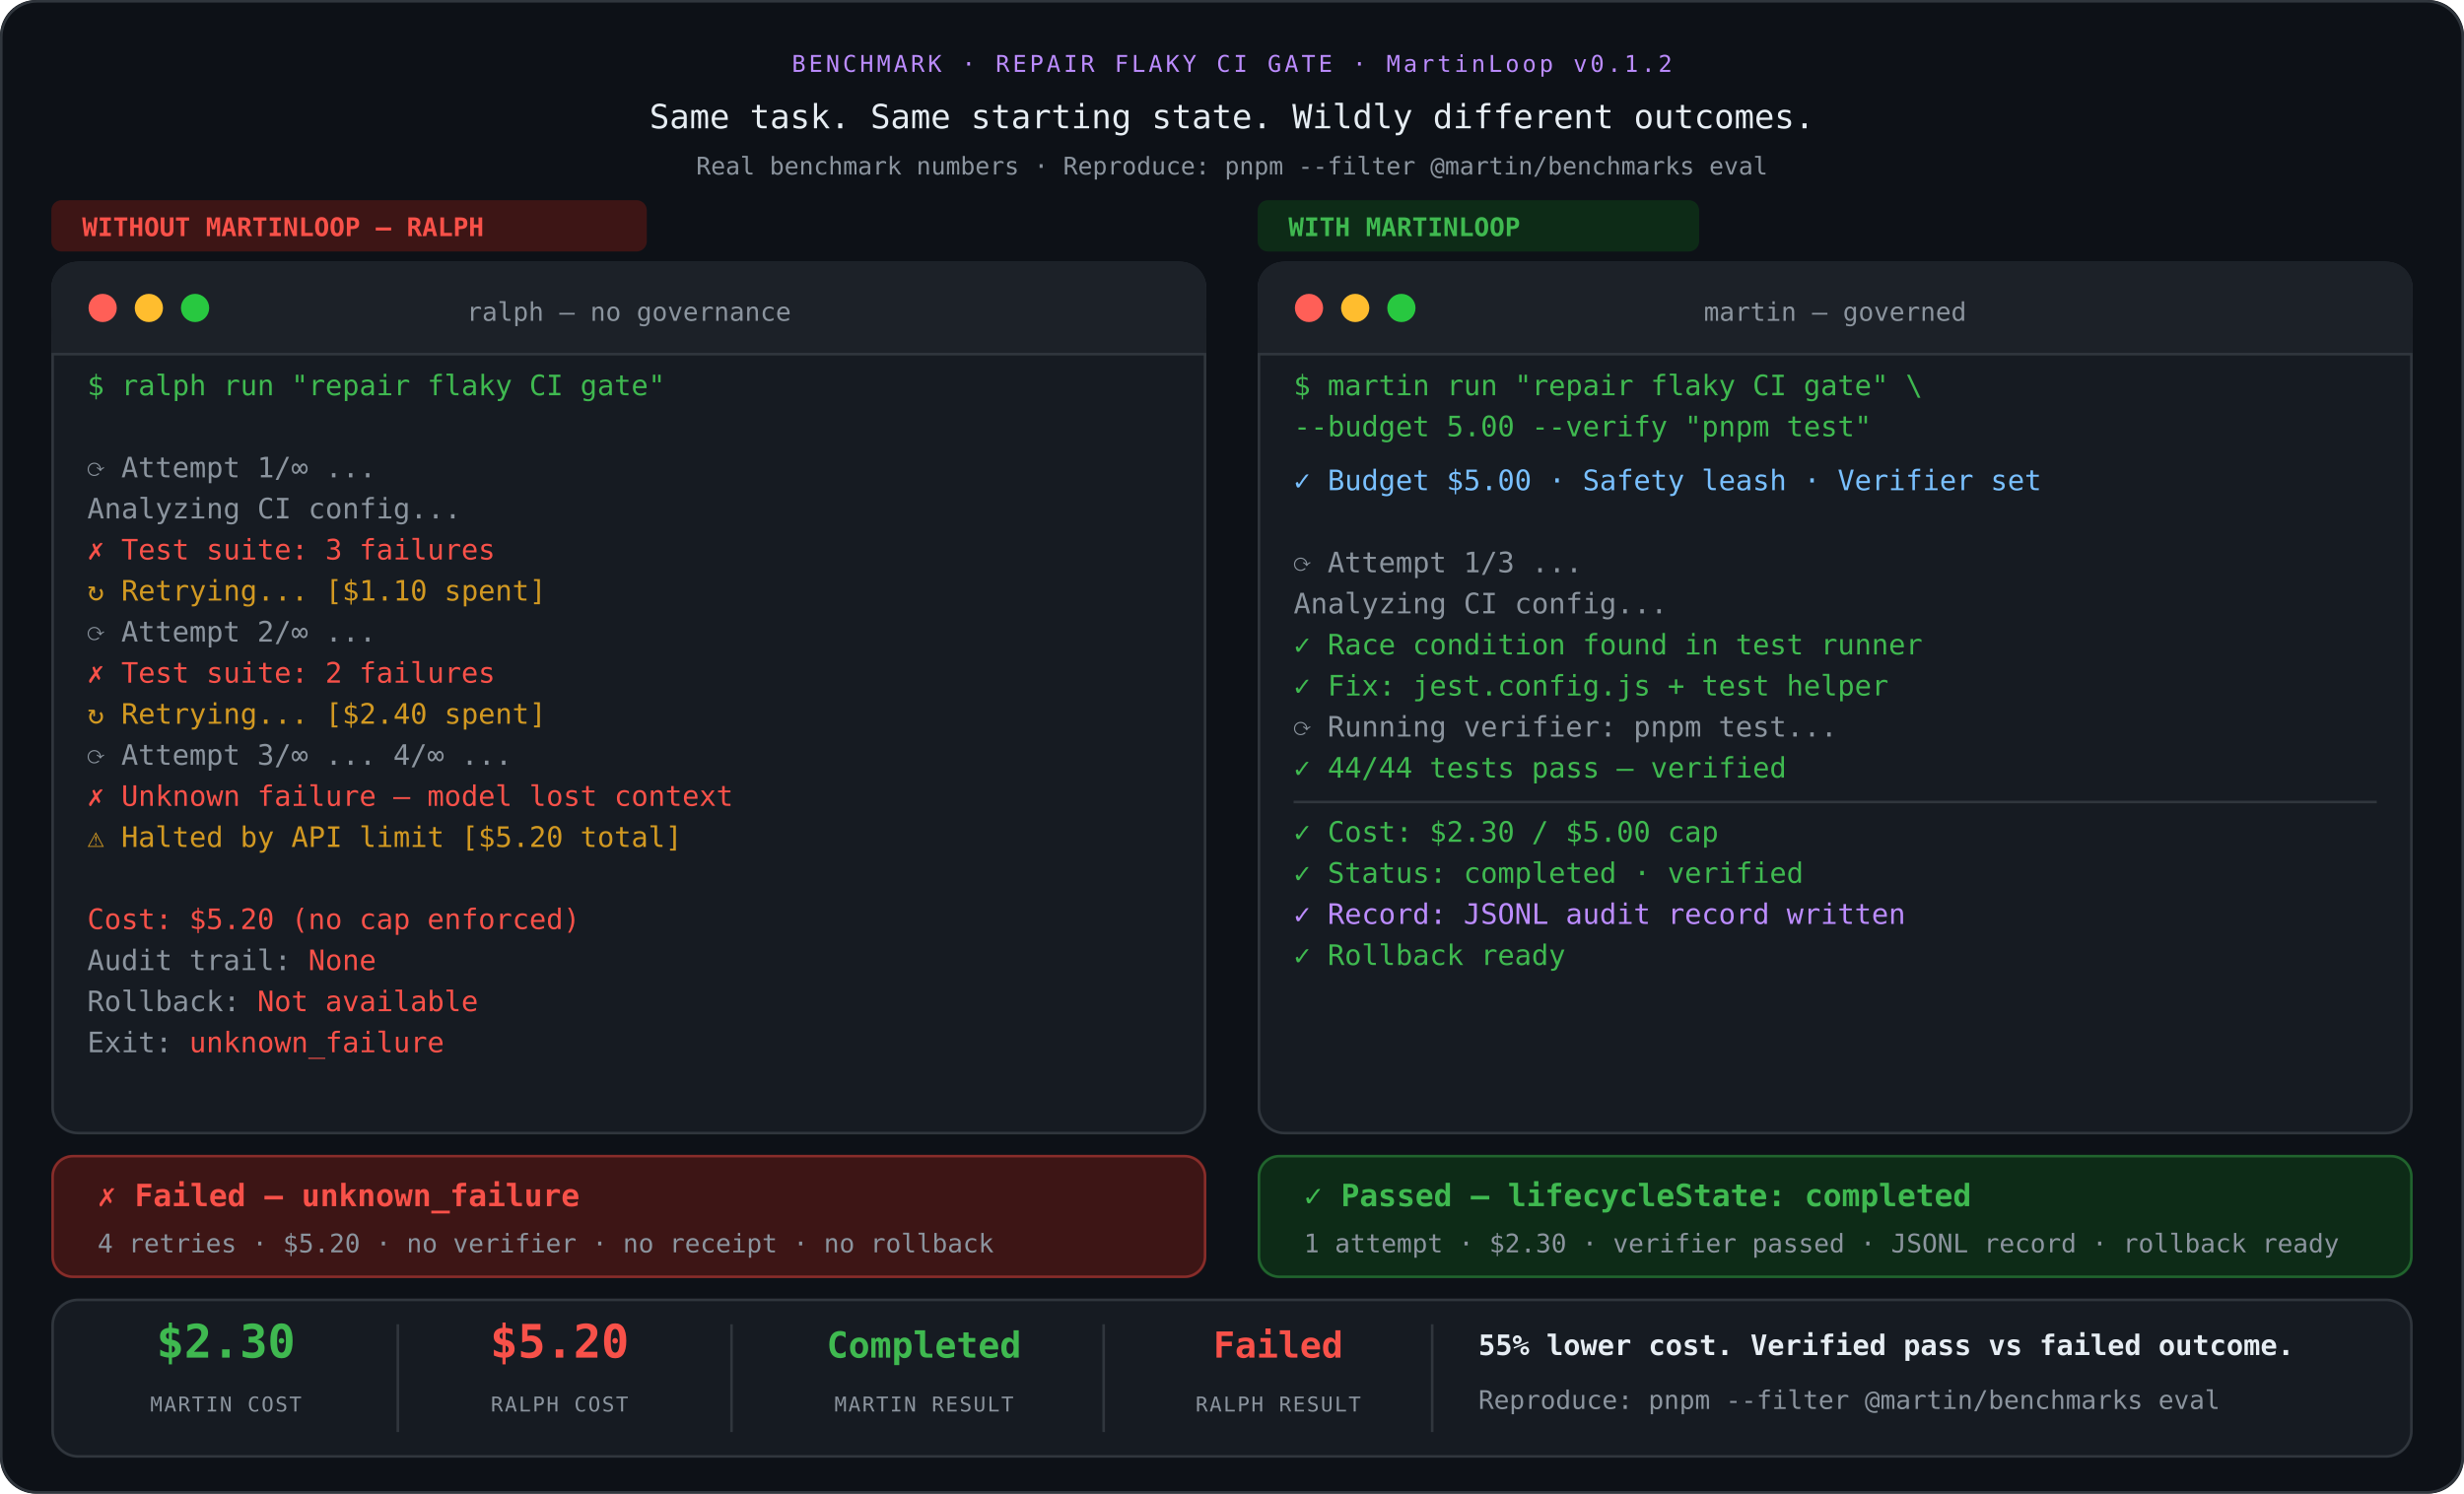
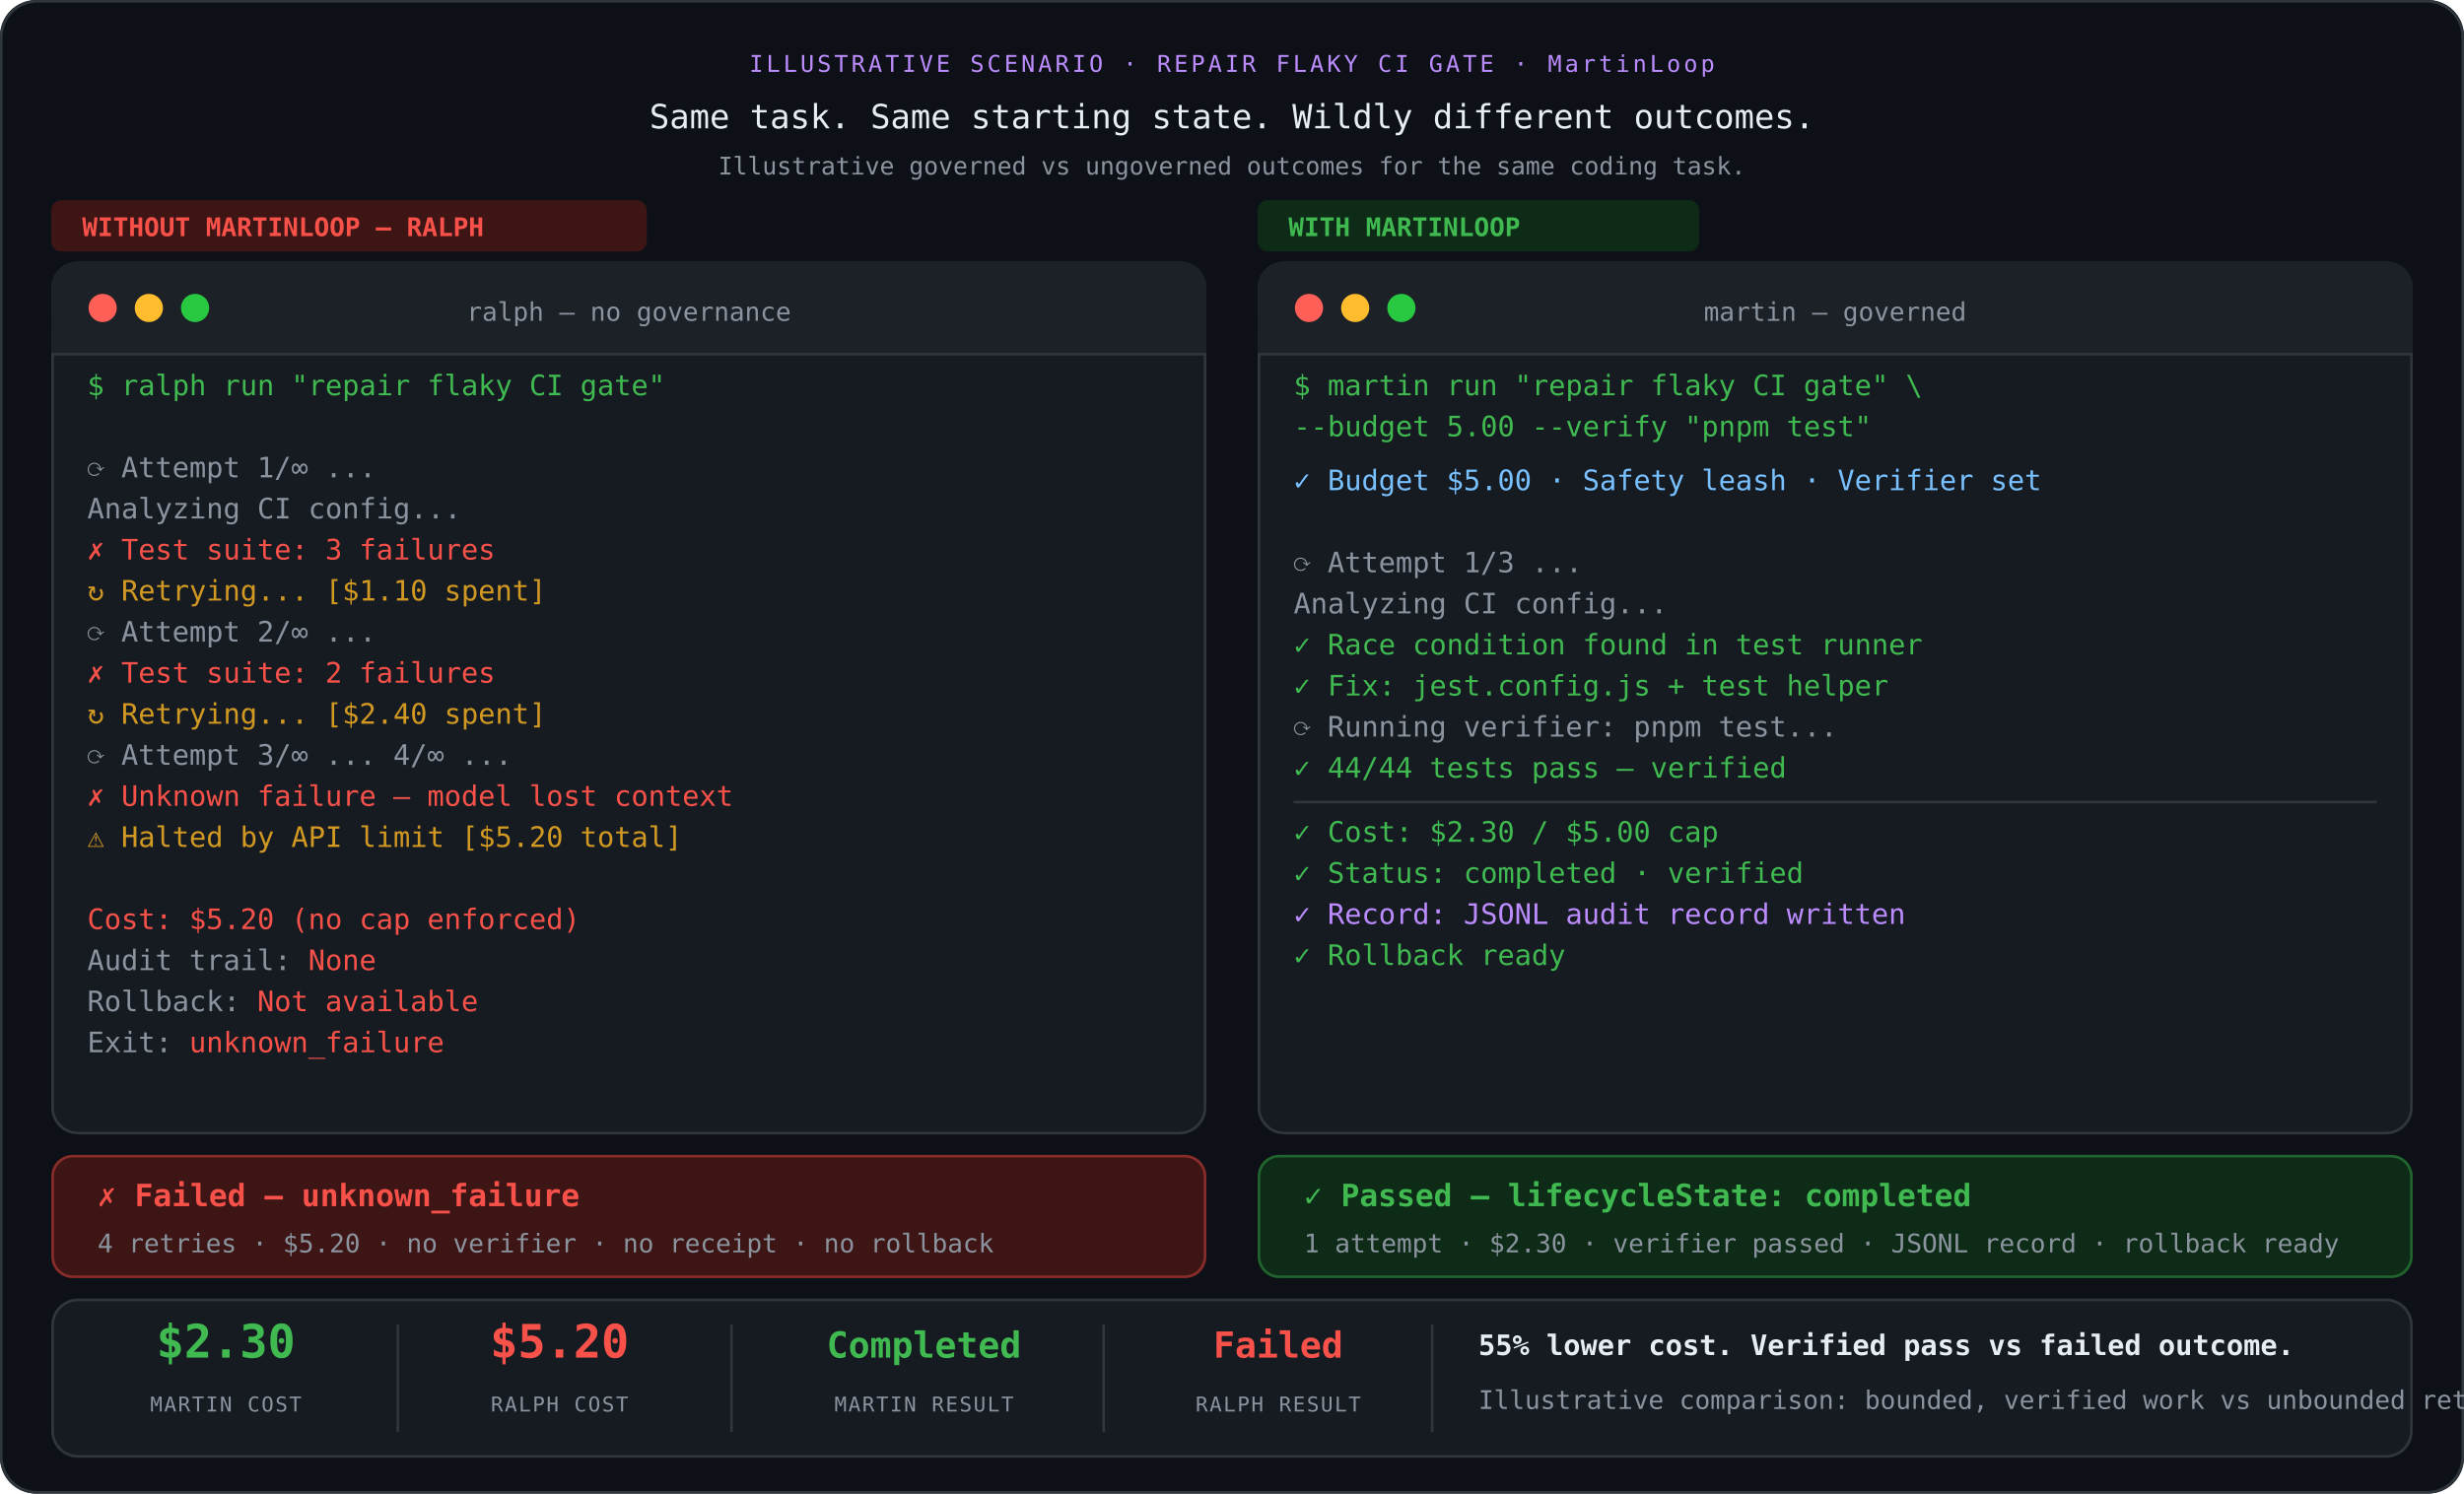
<svg xmlns="http://www.w3.org/2000/svg" viewBox="0 0 960 582" width="960" height="582">
  <defs>
    <style>
      .m{font-family:"SF Mono","JetBrains Mono","Cascadia Code",Consolas,monospace}
    </style>
  </defs>
  <rect width="960" height="582" rx="14" fill="#0d1117" />
  <rect x=".5" y=".5" width="959" height="581" rx="14" fill="none" stroke="#30363d" />
-   <text x="480" y="28" text-anchor="middle" class="m" font-size="9" fill="#bc8cff" letter-spacing="1.2">BENCHMARK · REPAIR FLAKY CI GATE · MartinLoop v0.1.2</text>
+   <text x="480" y="28" text-anchor="middle" class="m" font-size="9" fill="#bc8cff" letter-spacing="1.2">ILLUSTRATIVE SCENARIO · REPAIR FLAKY CI GATE · MartinLoop</text>
  <text x="480" y="50" text-anchor="middle" class="m" font-size="13" fill="#e6edf3">Same task. Same starting state. Wildly different outcomes.</text>
-   <text x="480" y="68" text-anchor="middle" class="m" font-size="9.5" fill="#8b949e">Real benchmark numbers · Reproduce: pnpm --filter @martin/benchmarks eval</text>
+   <text x="480" y="68" text-anchor="middle" class="m" font-size="9.5" fill="#8b949e">Illustrative governed vs ungoverned outcomes for the same coding task.</text>
  <rect x="20" y="78" width="232" height="20" rx="4" fill="#3d1515" />
  <text x="32" y="92" class="m" font-size="10" fill="#f85149" font-weight="bold">WITHOUT MARTINLOOP — RALPH</text>
  <rect x="20" y="102" width="450" height="340" rx="10" fill="#161b22" />
  <rect x="20.5" y="102.5" width="449" height="339" rx="10" fill="none" stroke="#30363d" />
  <rect x="20" y="102" width="450" height="36" rx="10" fill="#1c2128" />
  <rect x="20" y="124" width="450" height="14" fill="#1c2128" />
  <line x1="20" y1="138" x2="470" y2="138" stroke="#30363d" />
  <circle cx="40" cy="120" r="5.5" fill="#ff5f57" />
  <circle cx="58" cy="120" r="5.5" fill="#ffbd2e" />
  <circle cx="76" cy="120" r="5.5" fill="#28c840" />
  <text x="245" y="125" text-anchor="middle" class="m" font-size="10" fill="#8b949e">ralph — no governance</text>
  <text x="34" y="154" class="m" font-size="11" fill="#3fb950">$ ralph run "repair flaky CI gate"</text>
  <text x="34" y="186" class="m" font-size="11" fill="#8b949e">⟳ Attempt 1/∞ ...</text>
  <text x="34" y="202" class="m" font-size="11" fill="#8b949e">  Analyzing CI config...</text>
  <text x="34" y="218" class="m" font-size="11" fill="#f85149">  ✗ Test suite: 3 failures</text>
  <text x="34" y="234" class="m" font-size="11" fill="#d29922">  ↻ Retrying... [$1.10 spent]</text>
  <text x="34" y="250" class="m" font-size="11" fill="#8b949e">⟳ Attempt 2/∞ ...</text>
  <text x="34" y="266" class="m" font-size="11" fill="#f85149">  ✗ Test suite: 2 failures</text>
  <text x="34" y="282" class="m" font-size="11" fill="#d29922">  ↻ Retrying... [$2.40 spent]</text>
  <text x="34" y="298" class="m" font-size="11" fill="#8b949e">⟳ Attempt 3/∞ ... 4/∞ ...</text>
  <text x="34" y="314" class="m" font-size="11" fill="#f85149">  ✗ Unknown failure — model lost context</text>
  <text x="34" y="330" class="m" font-size="11" fill="#d29922">  ⚠ Halted by API limit [$5.20 total]</text>
  <text x="34" y="362" class="m" font-size="11" fill="#f85149">Cost:         $5.20  (no cap enforced)</text>
  <text x="34" y="378" class="m" font-size="11" fill="#8b949e">Audit trail:  <tspan fill="#f85149">None</tspan>
  </text>
  <text x="34" y="394" class="m" font-size="11" fill="#8b949e">Rollback:     <tspan fill="#f85149">Not available</tspan>
  </text>
  <text x="34" y="410" class="m" font-size="11" fill="#8b949e">Exit:         <tspan fill="#f85149">unknown_failure</tspan>
  </text>
  <rect x="20" y="450" width="450" height="48" rx="8" fill="#3d1515" />
  <rect x="20.5" y="450.5" width="449" height="47" rx="8" fill="none" stroke="#f85149" stroke-opacity=".4" />
  <text x="38" y="470" class="m" font-size="12" fill="#f85149" font-weight="bold">✗  Failed — unknown_failure</text>
  <text x="38" y="488" class="m" font-size="10" fill="#8b949e">4 retries · $5.20 · no verifier · no receipt · no rollback</text>
  <rect x="490" y="78" width="172" height="20" rx="4" fill="#0d2b17" />
  <text x="502" y="92" class="m" font-size="10" fill="#3fb950" font-weight="bold">WITH MARTINLOOP</text>
  <rect x="490" y="102" width="450" height="340" rx="10" fill="#161b22" />
  <rect x="490.5" y="102.5" width="449" height="339" rx="10" fill="none" stroke="#30363d" />
  <rect x="490" y="102" width="450" height="36" rx="10" fill="#1c2128" />
  <rect x="490" y="124" width="450" height="14" fill="#1c2128" />
  <line x1="490" y1="138" x2="940" y2="138" stroke="#30363d" />
  <circle cx="510" cy="120" r="5.5" fill="#ff5f57" />
  <circle cx="528" cy="120" r="5.5" fill="#ffbd2e" />
  <circle cx="546" cy="120" r="5.5" fill="#28c840" />
  <text x="715" y="125" text-anchor="middle" class="m" font-size="10" fill="#8b949e">martin — governed</text>
  <text x="504" y="154" class="m" font-size="11" fill="#3fb950">$ martin run "repair flaky CI gate" \</text>
  <text x="504" y="170" class="m" font-size="11" fill="#3fb950">    --budget 5.00 --verify "pnpm test"</text>
  <text x="504" y="191" class="m" font-size="11" fill="#79c0ff">✓ Budget $5.00 · Safety leash · Verifier set</text>
  <text x="504" y="223" class="m" font-size="11" fill="#8b949e">⟳ Attempt 1/3 ...</text>
  <text x="504" y="239" class="m" font-size="11" fill="#8b949e">  Analyzing CI config...</text>
  <text x="504" y="255" class="m" font-size="11" fill="#3fb950">  ✓ Race condition found in test runner</text>
  <text x="504" y="271" class="m" font-size="11" fill="#3fb950">  ✓ Fix: jest.config.js + test helper</text>
  <text x="504" y="287" class="m" font-size="11" fill="#8b949e">  ⟳ Running verifier: pnpm test...</text>
  <text x="504" y="303" class="m" font-size="11" fill="#3fb950">  ✓ 44/44 tests pass — verified</text>
  <rect x="504" y="312" width="422" height="1" fill="#30363d" />
  <text x="504" y="328" class="m" font-size="11" fill="#3fb950">✓ Cost:   $2.30 / $5.00 cap</text>
  <text x="504" y="344" class="m" font-size="11" fill="#3fb950">✓ Status: completed · verified</text>
  <text x="504" y="360" class="m" font-size="11" fill="#bc8cff">✓ Record: JSONL audit record written</text>
  <text x="504" y="376" class="m" font-size="11" fill="#3fb950">✓ Rollback ready</text>
  <rect x="490" y="450" width="450" height="48" rx="8" fill="#0d2b17" />
  <rect x="490.5" y="450.5" width="449" height="47" rx="8" fill="none" stroke="#3fb950" stroke-opacity=".4" />
  <text x="508" y="470" class="m" font-size="12" fill="#3fb950" font-weight="bold">✓  Passed — lifecycleState: completed</text>
  <text x="508" y="488" class="m" font-size="10" fill="#8b949e">1 attempt · $2.30 · verifier passed · JSONL record · rollback ready</text>
  <rect x="20" y="506" width="920" height="62" rx="10" fill="#161b22" />
  <rect x="20.5" y="506.5" width="919" height="61" rx="10" fill="none" stroke="#30363d" />
  <text x="88" y="529" text-anchor="middle" class="m" font-size="18" fill="#3fb950" font-weight="bold">$2.30</text>
  <text x="88" y="550" text-anchor="middle" class="m" font-size="8" fill="#8b949e" letter-spacing=".6">MARTIN COST</text>
  <line x1="155" y1="516" x2="155" y2="558" stroke="#30363d" />
  <text x="218" y="529" text-anchor="middle" class="m" font-size="18" fill="#f85149" font-weight="bold">$5.20</text>
  <text x="218" y="550" text-anchor="middle" class="m" font-size="8" fill="#8b949e" letter-spacing=".6">RALPH COST</text>
  <line x1="285" y1="516" x2="285" y2="558" stroke="#30363d" />
  <text x="360" y="529" text-anchor="middle" class="m" font-size="14" fill="#3fb950" font-weight="bold">Completed</text>
  <text x="360" y="550" text-anchor="middle" class="m" font-size="8" fill="#8b949e" letter-spacing=".6">MARTIN RESULT</text>
  <line x1="430" y1="516" x2="430" y2="558" stroke="#30363d" />
  <text x="498" y="529" text-anchor="middle" class="m" font-size="14" fill="#f85149" font-weight="bold">Failed</text>
  <text x="498" y="550" text-anchor="middle" class="m" font-size="8" fill="#8b949e" letter-spacing=".6">RALPH RESULT</text>
  <line x1="558" y1="516" x2="558" y2="558" stroke="#30363d" />
  <text x="576" y="528" class="m" font-size="11" fill="#e6edf3" font-weight="bold">55% lower cost. Verified pass vs failed outcome.</text>
-   <text x="576" y="549" class="m" font-size="10" fill="#8b949e">Reproduce: pnpm --filter @martin/benchmarks eval</text>
+   <text x="576" y="549" class="m" font-size="10" fill="#8b949e">Illustrative comparison: bounded, verified work vs unbounded retries.</text>
</svg>
